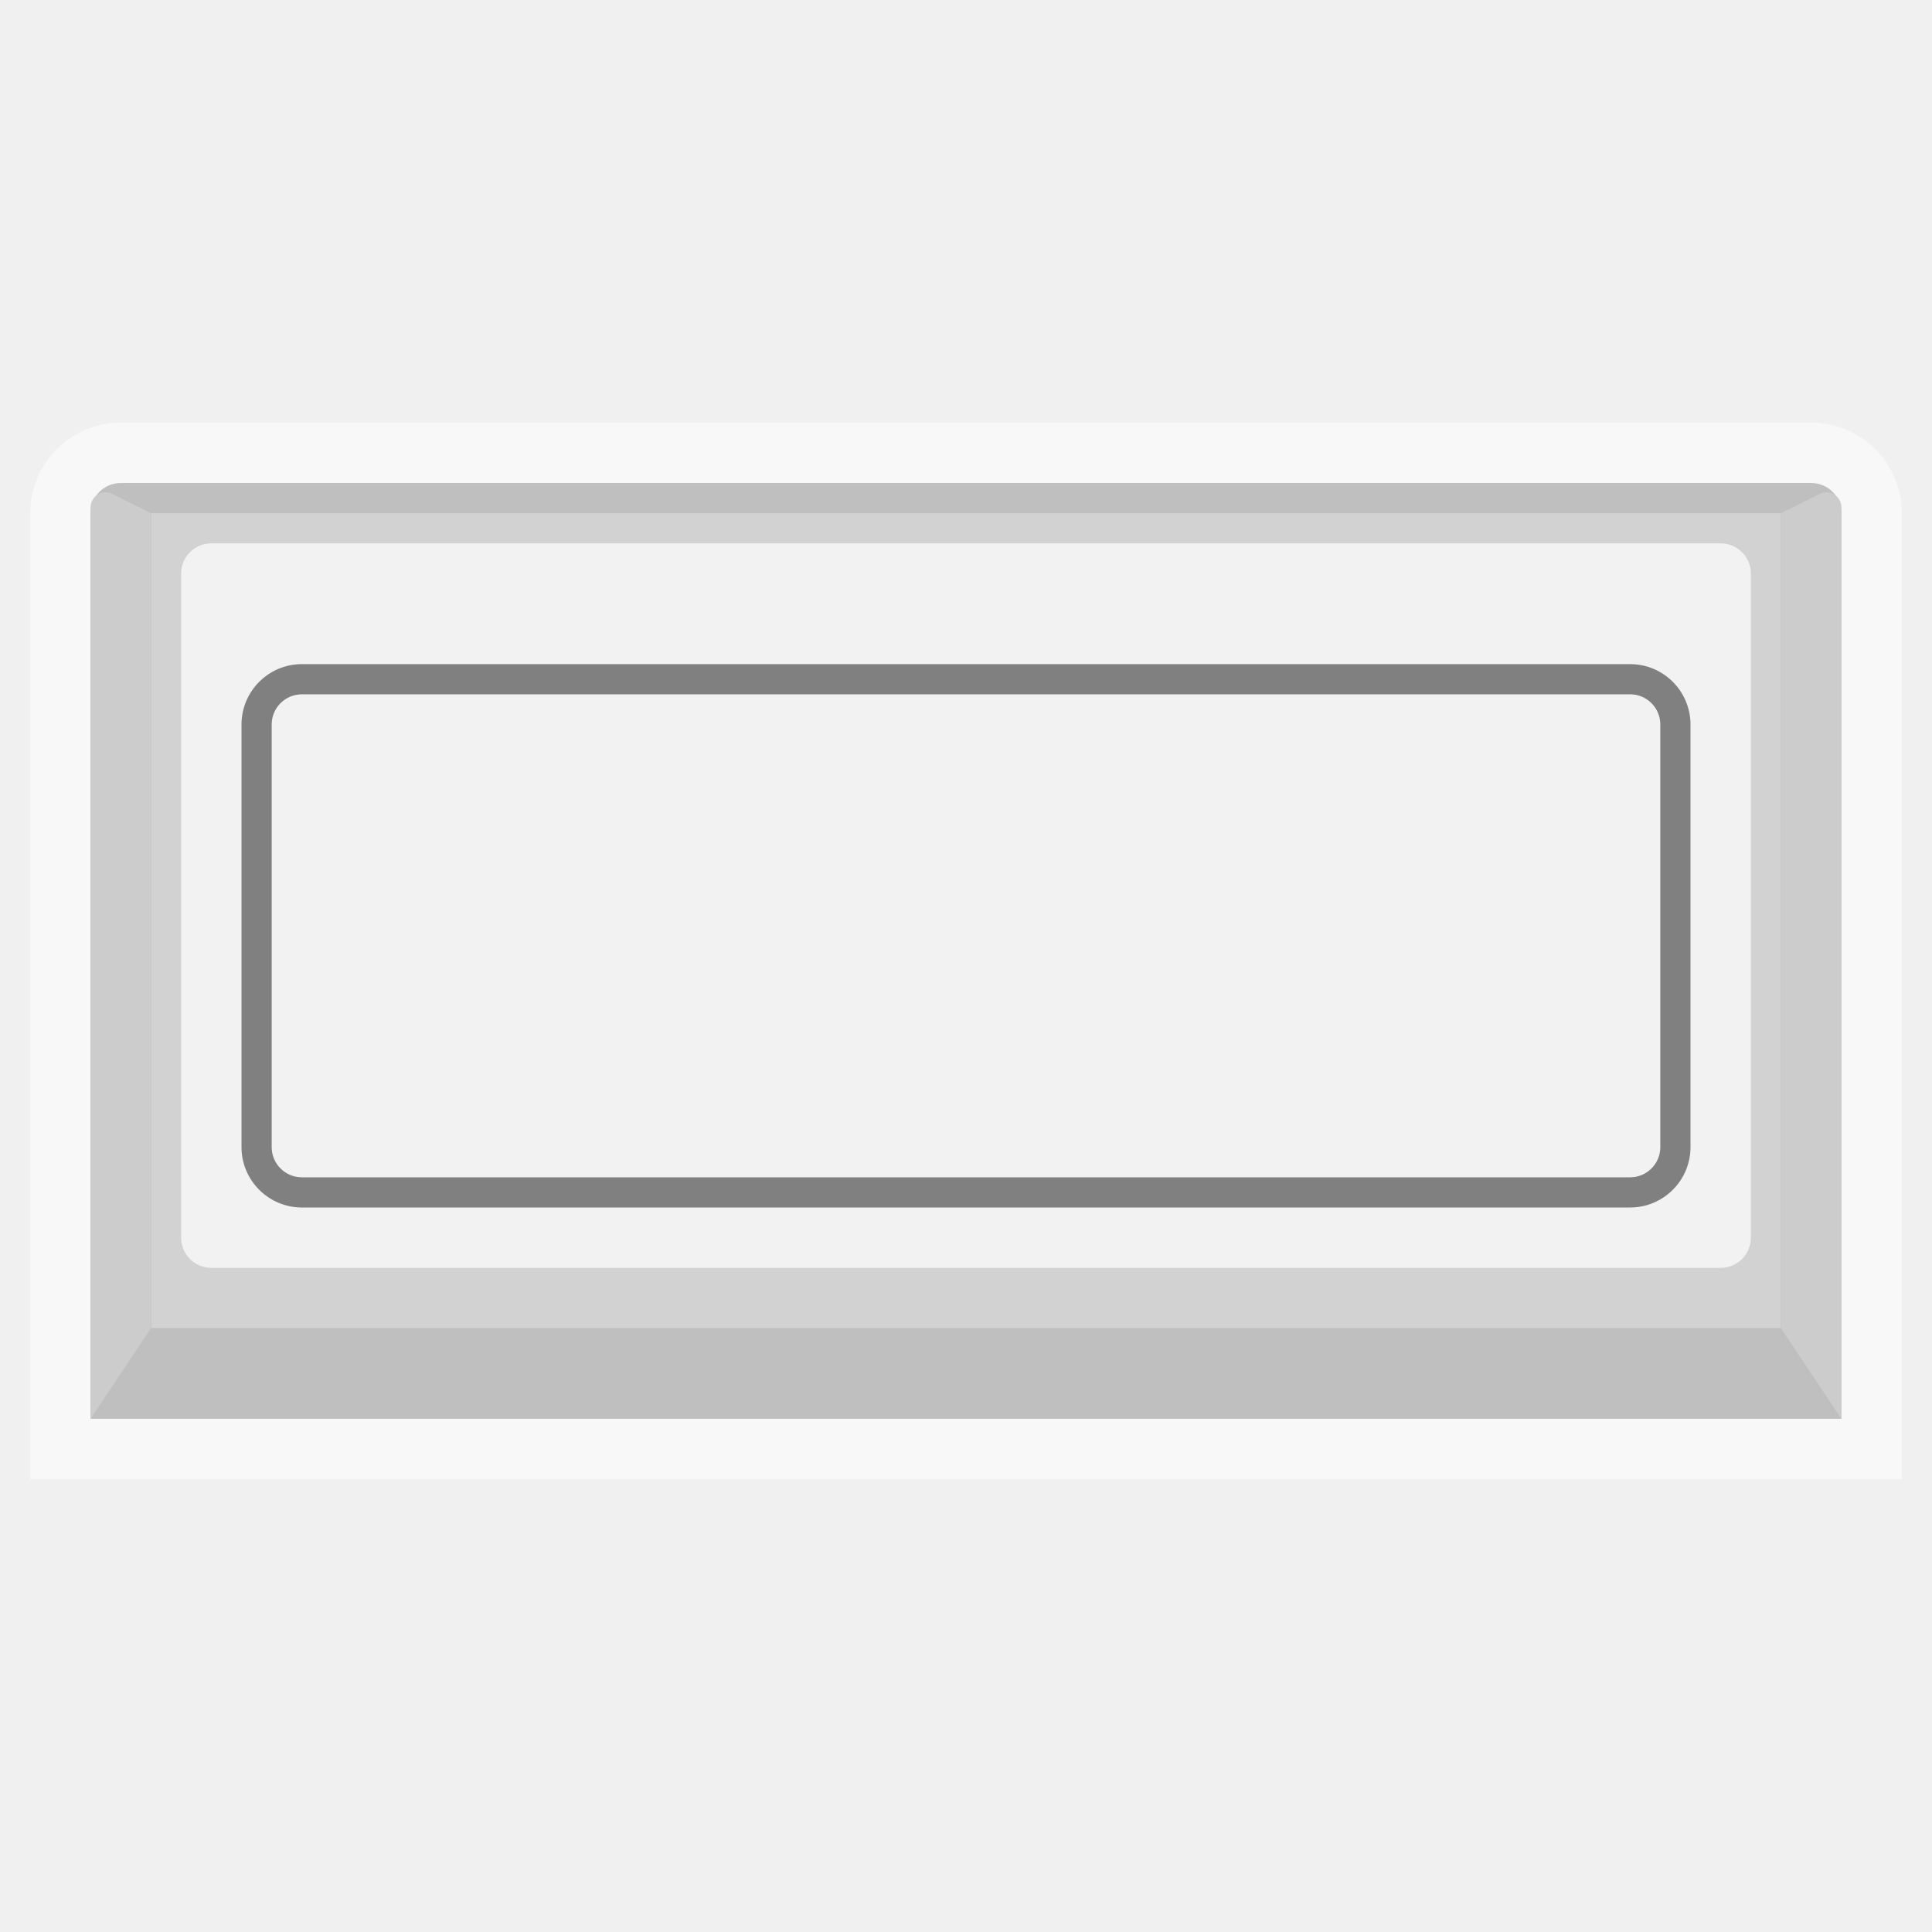
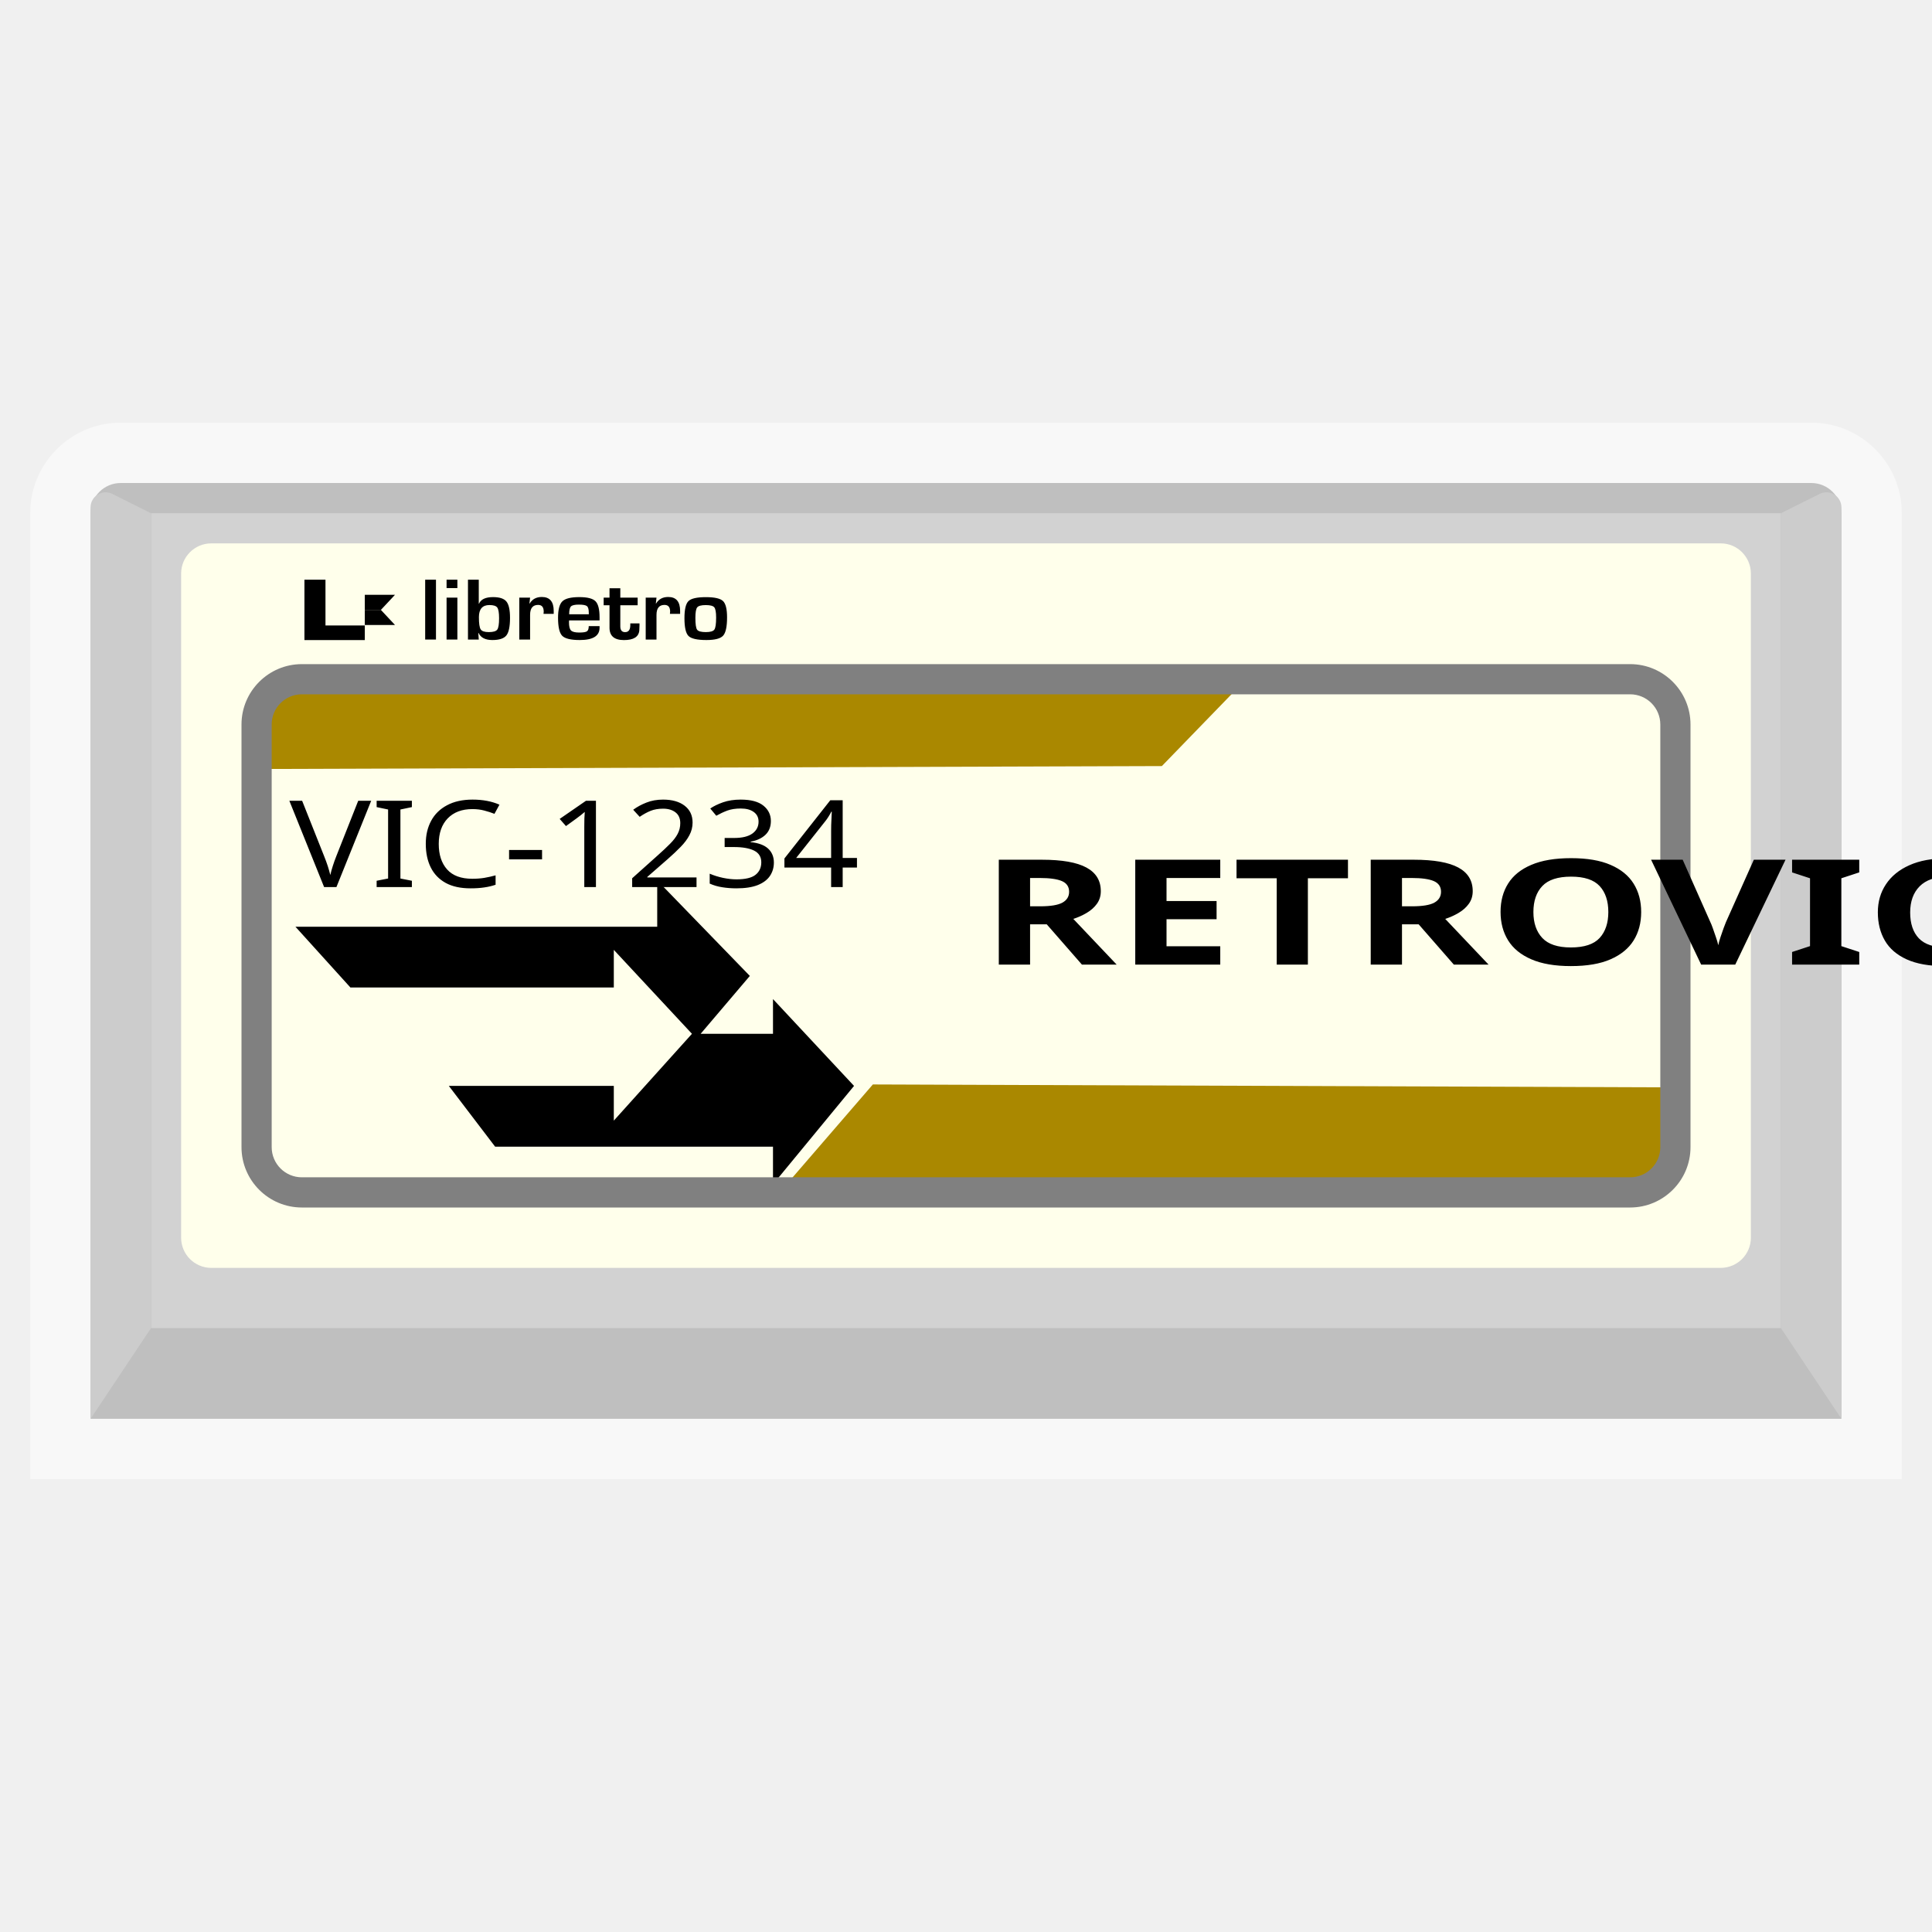
<svg xmlns="http://www.w3.org/2000/svg" viewBox="0 0 341.333 341.333" height="341.333" width="341.333" xml:space="preserve" id="svg2" version="1.1">
  <defs id="defs6">
    <clipPath id="clipPath18" clipPathUnits="userSpaceOnUse">
      <path id="path16" d="M 0,256 H 256 V 0 H 0 Z" />
    </clipPath>
    <clipPath id="clipPath26" clipPathUnits="userSpaceOnUse">
      <path id="path24" d="M 4,200 H 252 V 60 H 4 Z" />
    </clipPath>
    <clipPath id="clipPath46" clipPathUnits="userSpaceOnUse">
      <path id="path44" d="M 20,188 H 236 V 80 H 20 Z" />
    </clipPath>
  </defs>
-   <g transform="matrix(1.333333,0,0,-1.333333,0,341.3333)" id="g10">
-     <g id="g12">
-       <g clip-path="url(#clipPath18)" id="g14">
-         <g id="g20">
-           <g id="g22" />
-           <g id="g34">
-             <g style="opacity:0.5" id="g32" clip-path="url(#clipPath26)">
-               <g id="g30" transform="translate(240,200)">
-                 <path id="path28" style="fill:#ffffff;fill-opacity:1;fill-rule:nonzero;stroke:none" d="m 0,0 h -224 c -6.617,0 -12,-5.383 -12,-12 v -120 -8 h 8 232 8 v 8 120 C 12,-5.383 6.617,0 0,0" />
-               </g>
-             </g>
-           </g>
-         </g>
-         <g transform="translate(244,68)" id="g36">
-           <path id="path38" style="fill:#bfbfbf;fill-opacity:1;fill-rule:nonzero;stroke:none" d="m 0,0 h -232 v 120 c 0,2.209 1.791,4 4,4 H -4 c 2.209,0 4,-1.791 4,-4 z" />
-         </g>
-         <g id="g40">
-           <g id="g42" />
-           <g id="g52">
-             <g style="opacity:0.5" id="g50" clip-path="url(#clipPath46)">
-               <path id="path48" style="fill:#e6e6e6;fill-opacity:1;fill-rule:nonzero;stroke:none" d="M 236,80 H 20 v 108 h 216 z" />
-             </g>
-           </g>
-         </g>
-         <g transform="translate(228,88)" id="g54">
-           <path id="path56" style="fill:#f2f2f2;fill-opacity:1;fill-rule:nonzero;stroke:none" d="m 0,0 h -200 c -2.209,0 -4,1.791 -4,4 v 88 c 0,2.209 1.791,4 4,4 H 0 c 2.209,0 4,-1.791 4,-4 V 4 C 4,1.791 2.209,0 0,0" />
-         </g>
-         <g transform="translate(216,168)" id="g58">
-           <path id="path60" style="fill:#808080;fill-opacity:1;fill-rule:nonzero;stroke:none" d="m 0,0 h -176 c -4.411,0 -8,-3.589 -8,-8 v -56 c 0,-4.411 3.589,-8 8,-8 H 0 c 4.411,0 8,3.589 8,8 V -8 C 8,-3.589 4.411,0 0,0 m 0,-4 c 2.209,0 4,-1.791 4,-4 v -56 c 0,-2.209 -1.791,-4 -4,-4 h -176 c -2.209,0 -4,1.791 -4,4 v 56 c 0,2.209 1.791,4 4,4 H 0" />
-         </g>
-         <g transform="translate(236,80)" id="g62">
-           <path id="path64" style="fill:#cccccc;fill-opacity:1;fill-rule:nonzero;stroke:none" d="m 0,0 8,-12 v 120.764 c 0,1.486 -1.564,2.454 -2.895,1.789 L 0,108 Z" />
-         </g>
-         <g transform="translate(20,80)" id="g66">
-           <path id="path68" style="fill:#cccccc;fill-opacity:1;fill-rule:nonzero;stroke:none" d="m 0,0 -8,-12 v 120.764 c 0,1.486 1.564,2.454 2.895,1.789 L 0,108 Z" />
-         </g>
+   <g id="g22" transform="matrix(1.333333,0,0,-1.333333,0,341.3333)" />
+   <g id="g34" transform="matrix(1.333333,0,0,-1.333333,0,341.3333)">
+     <g style="opacity:0.5" id="g32" clip-path="url(#clipPath26)">
+       <g id="g30" transform="translate(240,200)">
+         <path id="path28" style="fill:#ffffff;fill-opacity:1;fill-rule:nonzero;stroke:none" d="m 0,0 h -224 c -6.617,0 -12,-5.383 -12,-12 v -120 -8 h 8 232 8 v 8 120 C 12,-5.383 6.617,0 0,0" />
      </g>
    </g>
  </g>
+   <path id="path38" style="fill:#bfbfbf;fill-opacity:1;fill-rule:nonzero;stroke:none;stroke-width:1.333" d="M 325.333,250.667 H 16 V 90.667 c 0,-2.945 2.388,-5.333 5.333,-5.333 H 320 c 2.945,0 5.333,2.388 5.333,5.333 z" />
+   <g id="g42" transform="matrix(1.333333,0,0,-1.333333,0,341.3333)" />
+   <g id="g52" transform="matrix(1.333333,0,0,-1.333333,0,341.3333)">
+     <g style="opacity:0.5" id="g50" clip-path="url(#clipPath46)">
+       <path id="path48" style="fill:#e6e6e6;fill-opacity:1;fill-rule:nonzero;stroke:none" d="M 236,80 H 20 v 108 h 216 z" />
+     </g>
+   </g>
+   <path id="path56" style="fill:#ffffeb;fill-opacity:1;fill-rule:nonzero;stroke:none;stroke-width:1.333" d="M 304,224 H 37.333 c -2.945,0 -5.333,-2.388 -5.333,-5.333 V 101.333 c 0,-2.945 2.388,-5.333 5.333,-5.333 h 266.667 c 2.945,0 5.333,2.388 5.333,5.333 v 117.333 c 0,2.945 -2.388,5.333 -5.333,5.333" />
+   <path id="path64" style="fill:#cccccc;fill-opacity:1;fill-rule:nonzero;stroke:none;stroke-width:1.333" d="m 314.667,234.667 10.667,16 V 89.648 c 0,-1.981 -2.085,-3.272 -3.86,-2.385 l -6.807,3.404 z" />
+   <path id="path68" style="fill:#cccccc;fill-opacity:1;fill-rule:nonzero;stroke:none;stroke-width:1.333" d="M 26.667,234.667 16,250.667 V 89.648 c 0,-1.981 2.085,-3.272 3.86,-2.385 l 6.807,3.404 z" />
+   <path style="opacity:1;vector-effect:none;fill:#aa8800;fill-opacity:1;stroke:none;stroke-width:1.349;stroke-linecap:butt;stroke-linejoin:miter;stroke-miterlimit:4;stroke-dasharray:none;stroke-dashoffset:0;stroke-opacity:1" d="m 47.081,120.516 172.071,0.511 -13.881,14.318 -158.19,0.511 z" id="rect901" />
+   <path d="m 77.025,112.991 h -1.907 v -10.573 h 1.907 z" style="fill:#000000;fill-opacity:1;fill-rule:nonzero;stroke:none;stroke-width:1.333" id="path70" />
+   <path d="m 80.805,112.991 h -1.907 v -7.405 h 1.907 z m 0,-9.093 h -1.907 v -1.48 h 1.907 z" style="fill:#000000;fill-opacity:1;fill-rule:nonzero;stroke:none;stroke-width:1.333" id="path72" />
+   <g id="g74" transform="matrix(1.333333,0,0,-1.333333,86.46784,106.8953)" style="fill:#000000">
+     <path d="m 0,0 c -0.928,0 -1.393,-0.536 -1.393,-1.609 0,-0.841 0.079,-1.38 0.238,-1.618 0.158,-0.238 0.516,-0.358 1.074,-0.358 0.583,0 0.955,0.11 1.118,0.329 0.162,0.218 0.243,0.719 0.243,1.501 0,0.729 -0.08,1.203 -0.24,1.424 C 0.88,-0.11 0.533,0 0,0 m -2.842,-4.572 v 7.93 h 1.431 V 0.186 L -1.38,0.174 c 0.245,0.585 0.868,0.878 1.867,0.878 0.858,0 1.446,-0.195 1.764,-0.584 0.319,-0.39 0.478,-1.111 0.478,-2.164 0,-1.151 -0.161,-1.928 -0.484,-2.333 -0.323,-0.405 -0.942,-0.607 -1.858,-0.607 -0.928,0 -1.538,0.314 -1.83,0.941 h -0.031 l 0.063,-0.877 z" style="fill:#000000;fill-opacity:1;fill-rule:nonzero;stroke:none" id="path76" />
+   </g>
+   <g id="g78" transform="matrix(1.333333,0,0,-1.333333,91.74704,105.5862)" style="fill:#000000">
+     <path d="M 0,0 H 1.43 L 1.343,-0.779 1.374,-0.784 c 0.341,0.581 0.878,0.871 1.611,0.871 1.049,0 1.574,-0.616 1.574,-1.847 V -2.15 H 3.21 c 0.017,0.151 0.025,0.25 0.025,0.297 0,0.592 -0.248,0.889 -0.743,0.889 -0.708,0 -1.062,-0.44 -1.062,-1.319 V -5.554 H 0 Z" style="fill:#000000;fill-opacity:1;fill-rule:nonzero;stroke:none" id="path80" />
+   </g>
+   <g id="g82" transform="matrix(1.333333,0,0,-1.333333,104.0292,108.5221)" style="fill:#000000">
+     <path d="m 0,0 -0.006,0.221 c 0,0.441 -0.082,0.728 -0.247,0.86 -0.164,0.131 -0.521,0.197 -1.071,0.197 -0.533,0 -0.879,-0.079 -1.04,-0.238 C -2.524,0.881 -2.604,0.534 -2.604,0 Z m -0.012,-1.574 h 1.436 v -0.215 c 0,-1.085 -0.874,-1.627 -2.623,-1.627 -1.187,0 -1.963,0.188 -2.329,0.563 -0.367,0.376 -0.55,1.172 -0.55,2.388 0,1.081 0.191,1.807 0.574,2.179 0.384,0.372 1.131,0.558 2.242,0.558 1.066,0 1.78,-0.181 2.143,-0.544 0.362,-0.362 0.543,-1.073 0.543,-2.135 v -0.406 h -4.041 c -0.008,-0.124 -0.012,-0.206 -0.012,-0.244 0,-0.546 0.09,-0.911 0.271,-1.093 0.182,-0.182 0.543,-0.273 1.084,-0.273 0.525,0 0.866,0.054 1.024,0.16 0.158,0.107 0.238,0.336 0.238,0.689" style="fill:#000000;fill-opacity:1;fill-rule:nonzero;stroke:none" id="path84" />
+   </g>
+   <g id="g86" transform="matrix(1.333333,0,0,-1.333333,112.6557,105.5862)" style="fill:#000000">
+     <path d="M 0,0 V -1.011 H -2.298 V -3.8 c 0,-0.515 0.21,-0.772 0.631,-0.772 0.462,0 0.693,0.312 0.693,0.935 v 0.221 h 1.218 v -0.279 c 0,-0.256 -0.009,-0.474 -0.025,-0.657 -0.08,-0.848 -0.758,-1.272 -2.036,-1.272 -1.274,0 -1.911,0.544 -1.911,1.633 v 2.98 H -4.503 V 0 h 0.775 v 1.243 h 1.43 V 0 Z" style="fill:#000000;fill-opacity:1;fill-rule:nonzero;stroke:none" id="path88" />
+   </g>
+   <g id="g90" transform="matrix(1.333333,0,0,-1.333333,114.0796,105.5862)" style="fill:#000000">
+     <path d="M 0,0 H 1.43 L 1.343,-0.779 1.374,-0.784 c 0.341,0.581 0.878,0.871 1.611,0.871 1.049,0 1.574,-0.616 1.574,-1.847 V -2.15 H 3.21 c 0.017,0.151 0.025,0.25 0.025,0.297 0,0.592 -0.248,0.889 -0.743,0.889 -0.708,0 -1.062,-0.44 -1.062,-1.319 V -5.554 H 0 Z" style="fill:#000000;fill-opacity:1;fill-rule:nonzero;stroke:none" id="path92" />
+   </g>
+   <g id="g94" transform="matrix(1.333333,0,0,-1.333333,124.6964,106.903)" style="fill:#000000">
+     <path d="m 0,0 c -0.595,0 -0.974,-0.1 -1.137,-0.299 -0.162,-0.2 -0.243,-0.665 -0.243,-1.397 0,-0.837 0.077,-1.36 0.231,-1.569 0.154,-0.209 0.539,-0.314 1.155,-0.314 0.596,0 0.971,0.111 1.127,0.331 0.157,0.221 0.235,0.752 0.235,1.592 0,0.709 -0.082,1.162 -0.244,1.36 C 0.962,-0.099 0.587,0 0,0 m 0.012,1.052 c 1.154,0 1.909,-0.172 2.267,-0.515 0.359,-0.342 0.538,-1.066 0.538,-2.17 0,-1.231 -0.175,-2.039 -0.525,-2.422 -0.35,-0.384 -1.087,-0.575 -2.211,-0.575 -1.22,0 -2.01,0.178 -2.37,0.534 -0.36,0.356 -0.54,1.141 -0.54,2.353 0,1.166 0.177,1.923 0.531,2.272 0.354,0.348 1.124,0.523 2.31,0.523" style="fill:#000000;fill-opacity:1;fill-rule:nonzero;stroke:none" id="path96" />
+   </g>
+   <g id="g98" transform="matrix(1.333333,0,0,-1.333333,64.45171,105.0846)" style="fill:#000000">
+     <path d="M 0,0 H 4 L 2.131,-2 H 0 Z" style="fill:#000000;fill-opacity:1;fill-rule:nonzero;stroke:none" id="path100" />
+   </g>
+   <g id="g102" transform="matrix(1.333333,0,0,-1.333333,64.45171,110.418)" style="fill:#000000">
+     <path d="M 0,0 H 4 L 2.131,2 H 0 Z" style="fill:#000000;fill-opacity:1;fill-rule:nonzero;stroke:none" id="path104" />
+   </g>
+   <g id="g106" transform="matrix(1.333333,0,0,-1.333333,57.50358,110.5046)" style="fill:#000000">
+     <path d="M 0,0 V 6.065 H -2.789 V 0 -0.824 -1.935 h 8 V 0 Z" style="fill:#000000;fill-opacity:1;fill-rule:nonzero;stroke:none" id="path108" />
+   </g>
+   <text xml:space="preserve" style="font-style:normal;font-variant:normal;font-weight:normal;font-stretch:normal;font-size:22.683px;line-height:1.25;font-family:Haettenschweiler;-inkscape-font-specification:Haettenschweiler;letter-spacing:0px;word-spacing:0px;fill:#000000;fill-opacity:1;stroke:none;stroke-width:0.567" x="48.117" y="166.507" id="text899" transform="scale(1.062419,0.9412485)">
+     <tspan id="tspan897" x="48.117" y="166.507" style="stroke-width:0.567">VIC-1234</tspan>
+   </text>
+   <path style="opacity:1;vector-effect:none;fill:#aa8800;fill-opacity:1;stroke:none;stroke-width:1.333;stroke-linecap:butt;stroke-linejoin:miter;stroke-miterlimit:4;stroke-dasharray:none;stroke-dashoffset:0;stroke-opacity:1" d="m 154.21,191.594 139.855,0.511 v 16.363 H 139.636 Z" id="rect904" />
+   <path style="fill:#000000;stroke:none;stroke-width:1px;stroke-linecap:butt;stroke-linejoin:miter;stroke-opacity:1" d="m 79.296,191.85 h 29.147 v 6.136 l 13.807,-15.341 -13.807,-14.829 v 6.648 H 61.91 l -9.716,-10.738 h 63.919 v -8.182 l 16.363,16.875 -8.693,10.227 h 12.784 v -6.136 l 14.318,15.341 -14.318,17.386 v -6.648 H 87.478 Z" id="path907" />
+   <path id="path60" style="fill:#808080;fill-opacity:1;fill-rule:nonzero;stroke:none;stroke-width:1.333" d="M 288,117.333 H 53.333 c -5.881,0 -10.667,4.785 -10.667,10.667 v 74.667 c 0,5.881 4.785,10.667 10.667,10.667 H 288 c 5.881,0 10.667,-4.785 10.667,-10.667 v -74.667 c 0,-5.881 -4.785,-10.667 -10.667,-10.667 m 0,5.333 c 2.945,0 5.333,2.388 5.333,5.333 v 74.667 c 0,2.945 -2.388,5.333 -5.333,5.333 H 53.333 c -2.945,0 -5.333,-2.388 -5.333,-5.333 v -74.667 c 0,-2.945 2.388,-5.333 5.333,-5.333 H 288" />
+   <text xml:space="preserve" style="font-style:normal;font-variant:normal;font-weight:bold;font-stretch:normal;font-size:30.781px;line-height:1.25;font-family:Haettenschweiler;-inkscape-font-specification:'Haettenschweiler Bold';letter-spacing:0px;word-spacing:0px;fill:#000000;fill-opacity:1;stroke:none;stroke-width:0.77" x="145.95" y="202.212" id="text1244" transform="scale(1.186582,0.8427567)">
+     <tspan id="tspan1242" x="145.95" y="202.212" style="font-style:normal;font-variant:normal;font-weight:bold;font-stretch:normal;font-family:Haettenschweiler;-inkscape-font-specification:'Haettenschweiler Bold';stroke-width:0.77">RETROVIC</tspan>
+   </text>
</svg>
